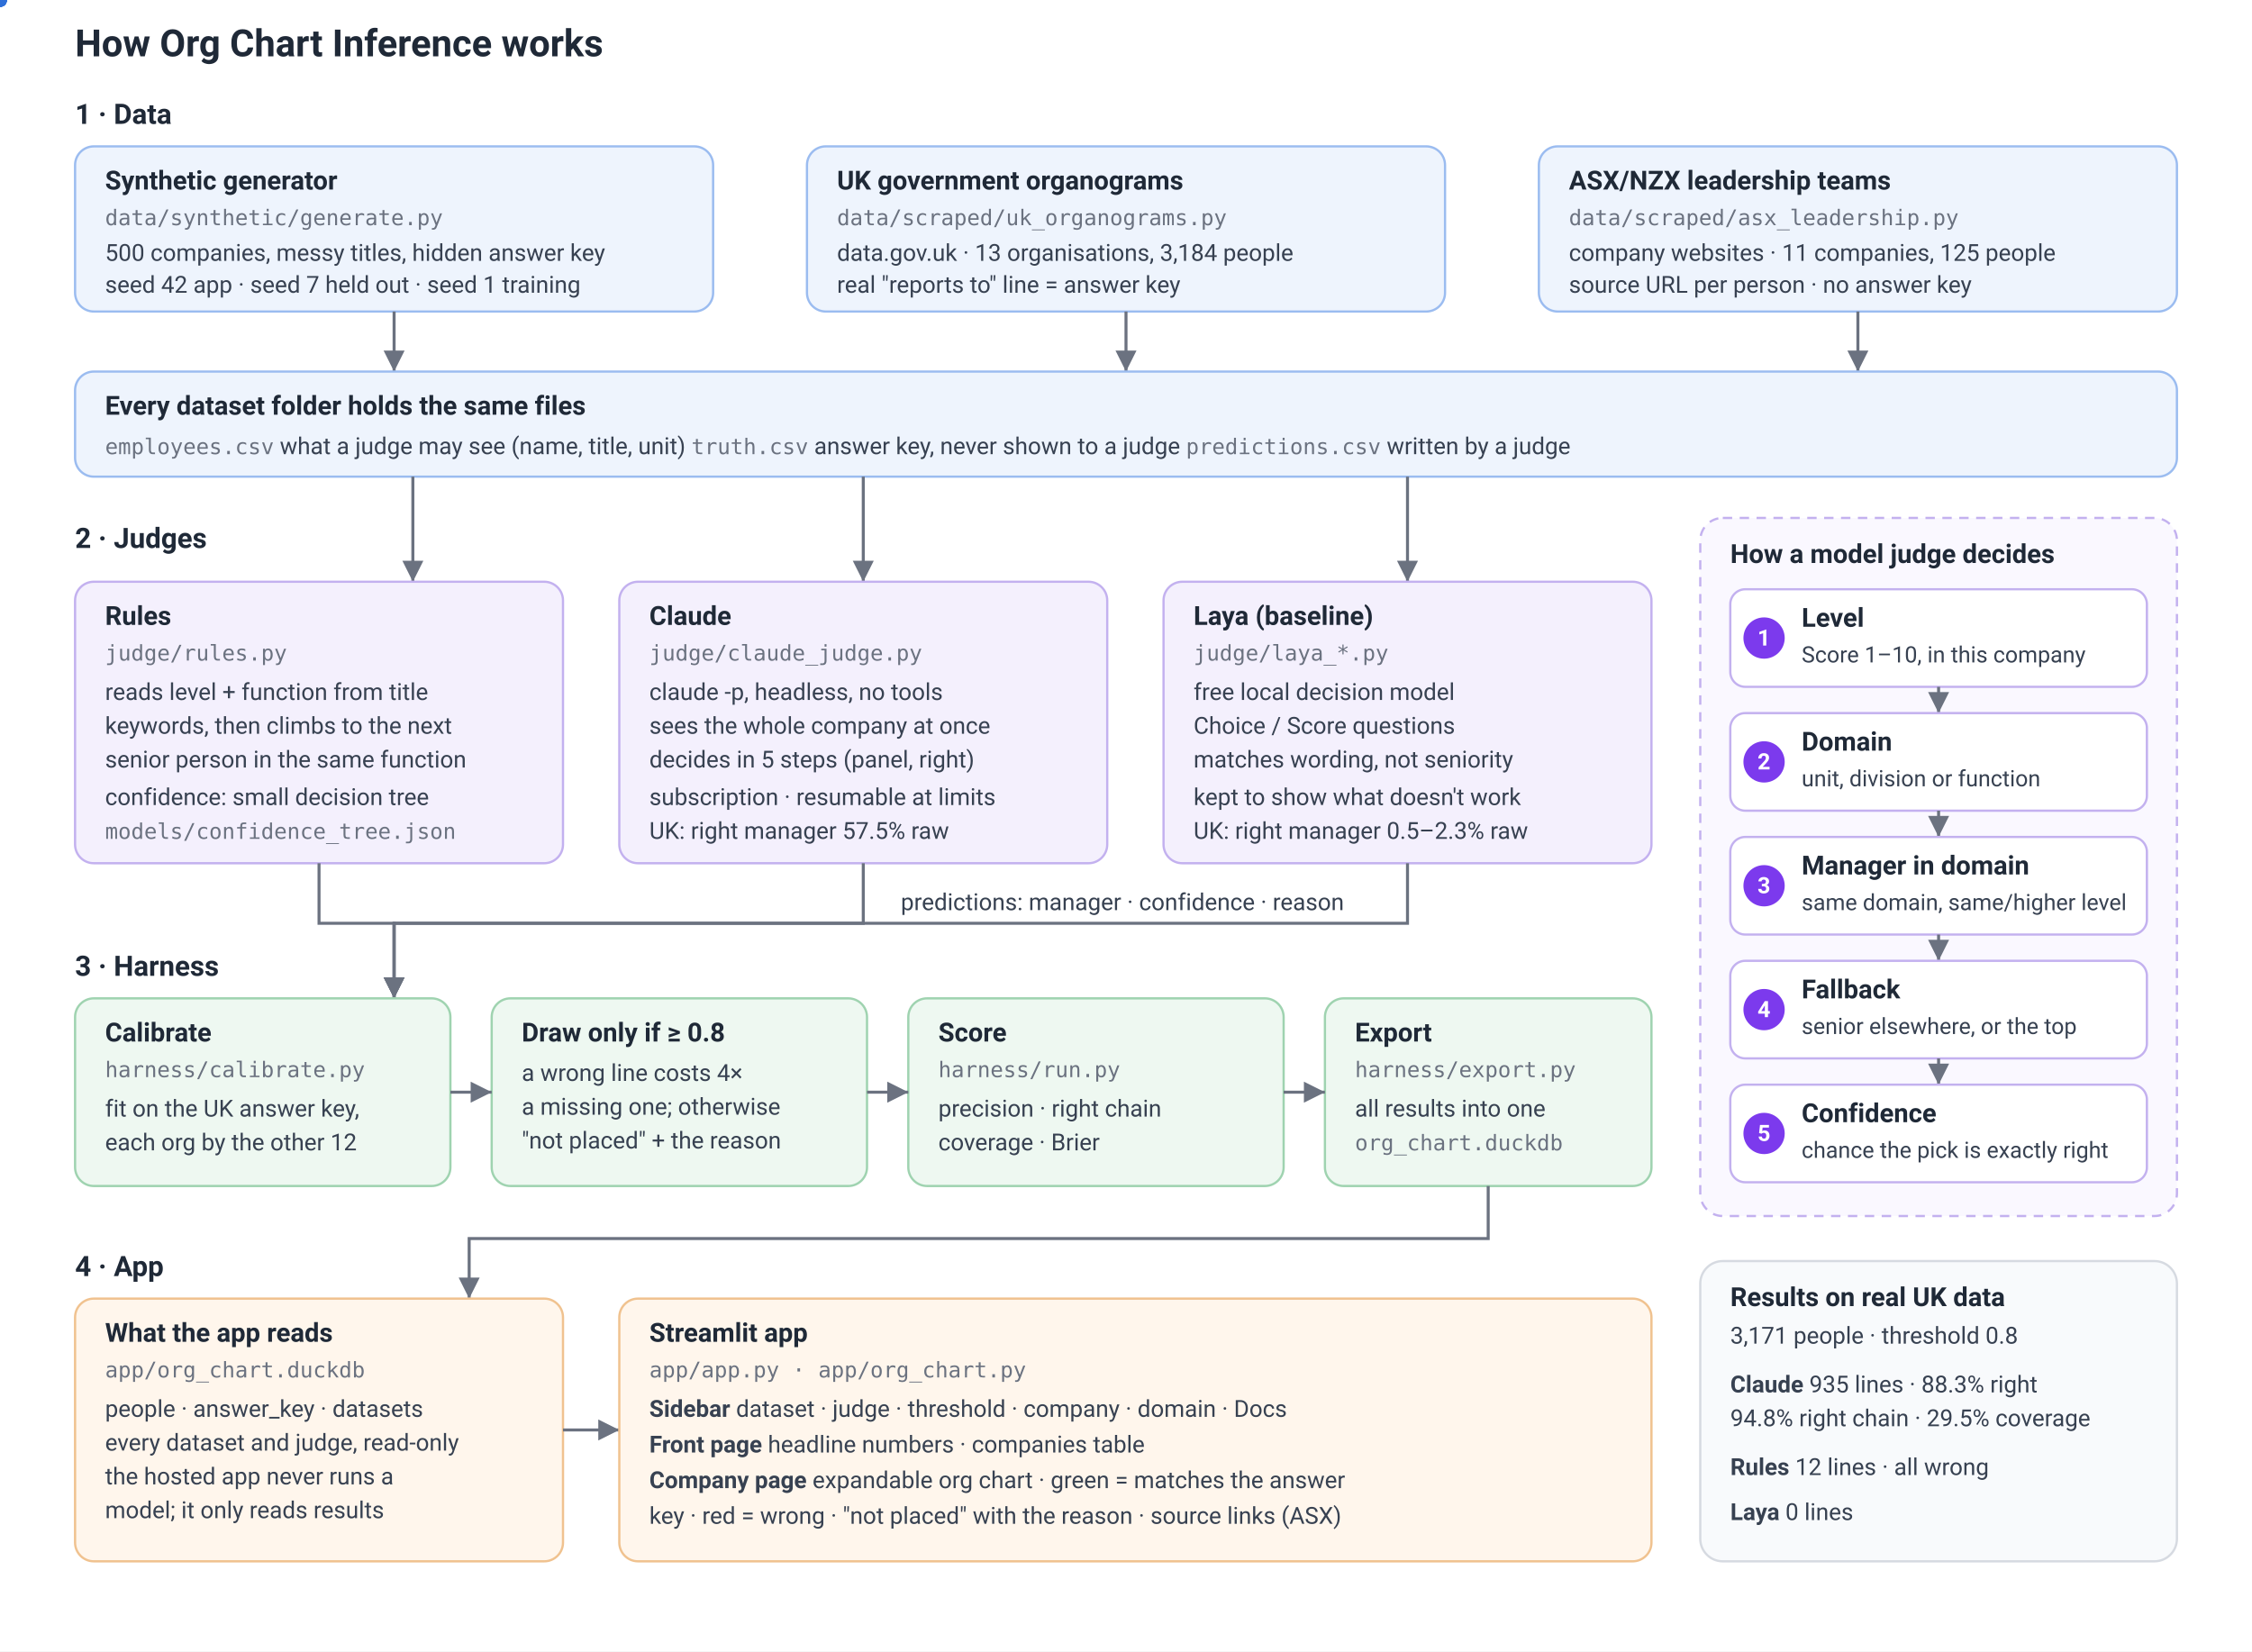
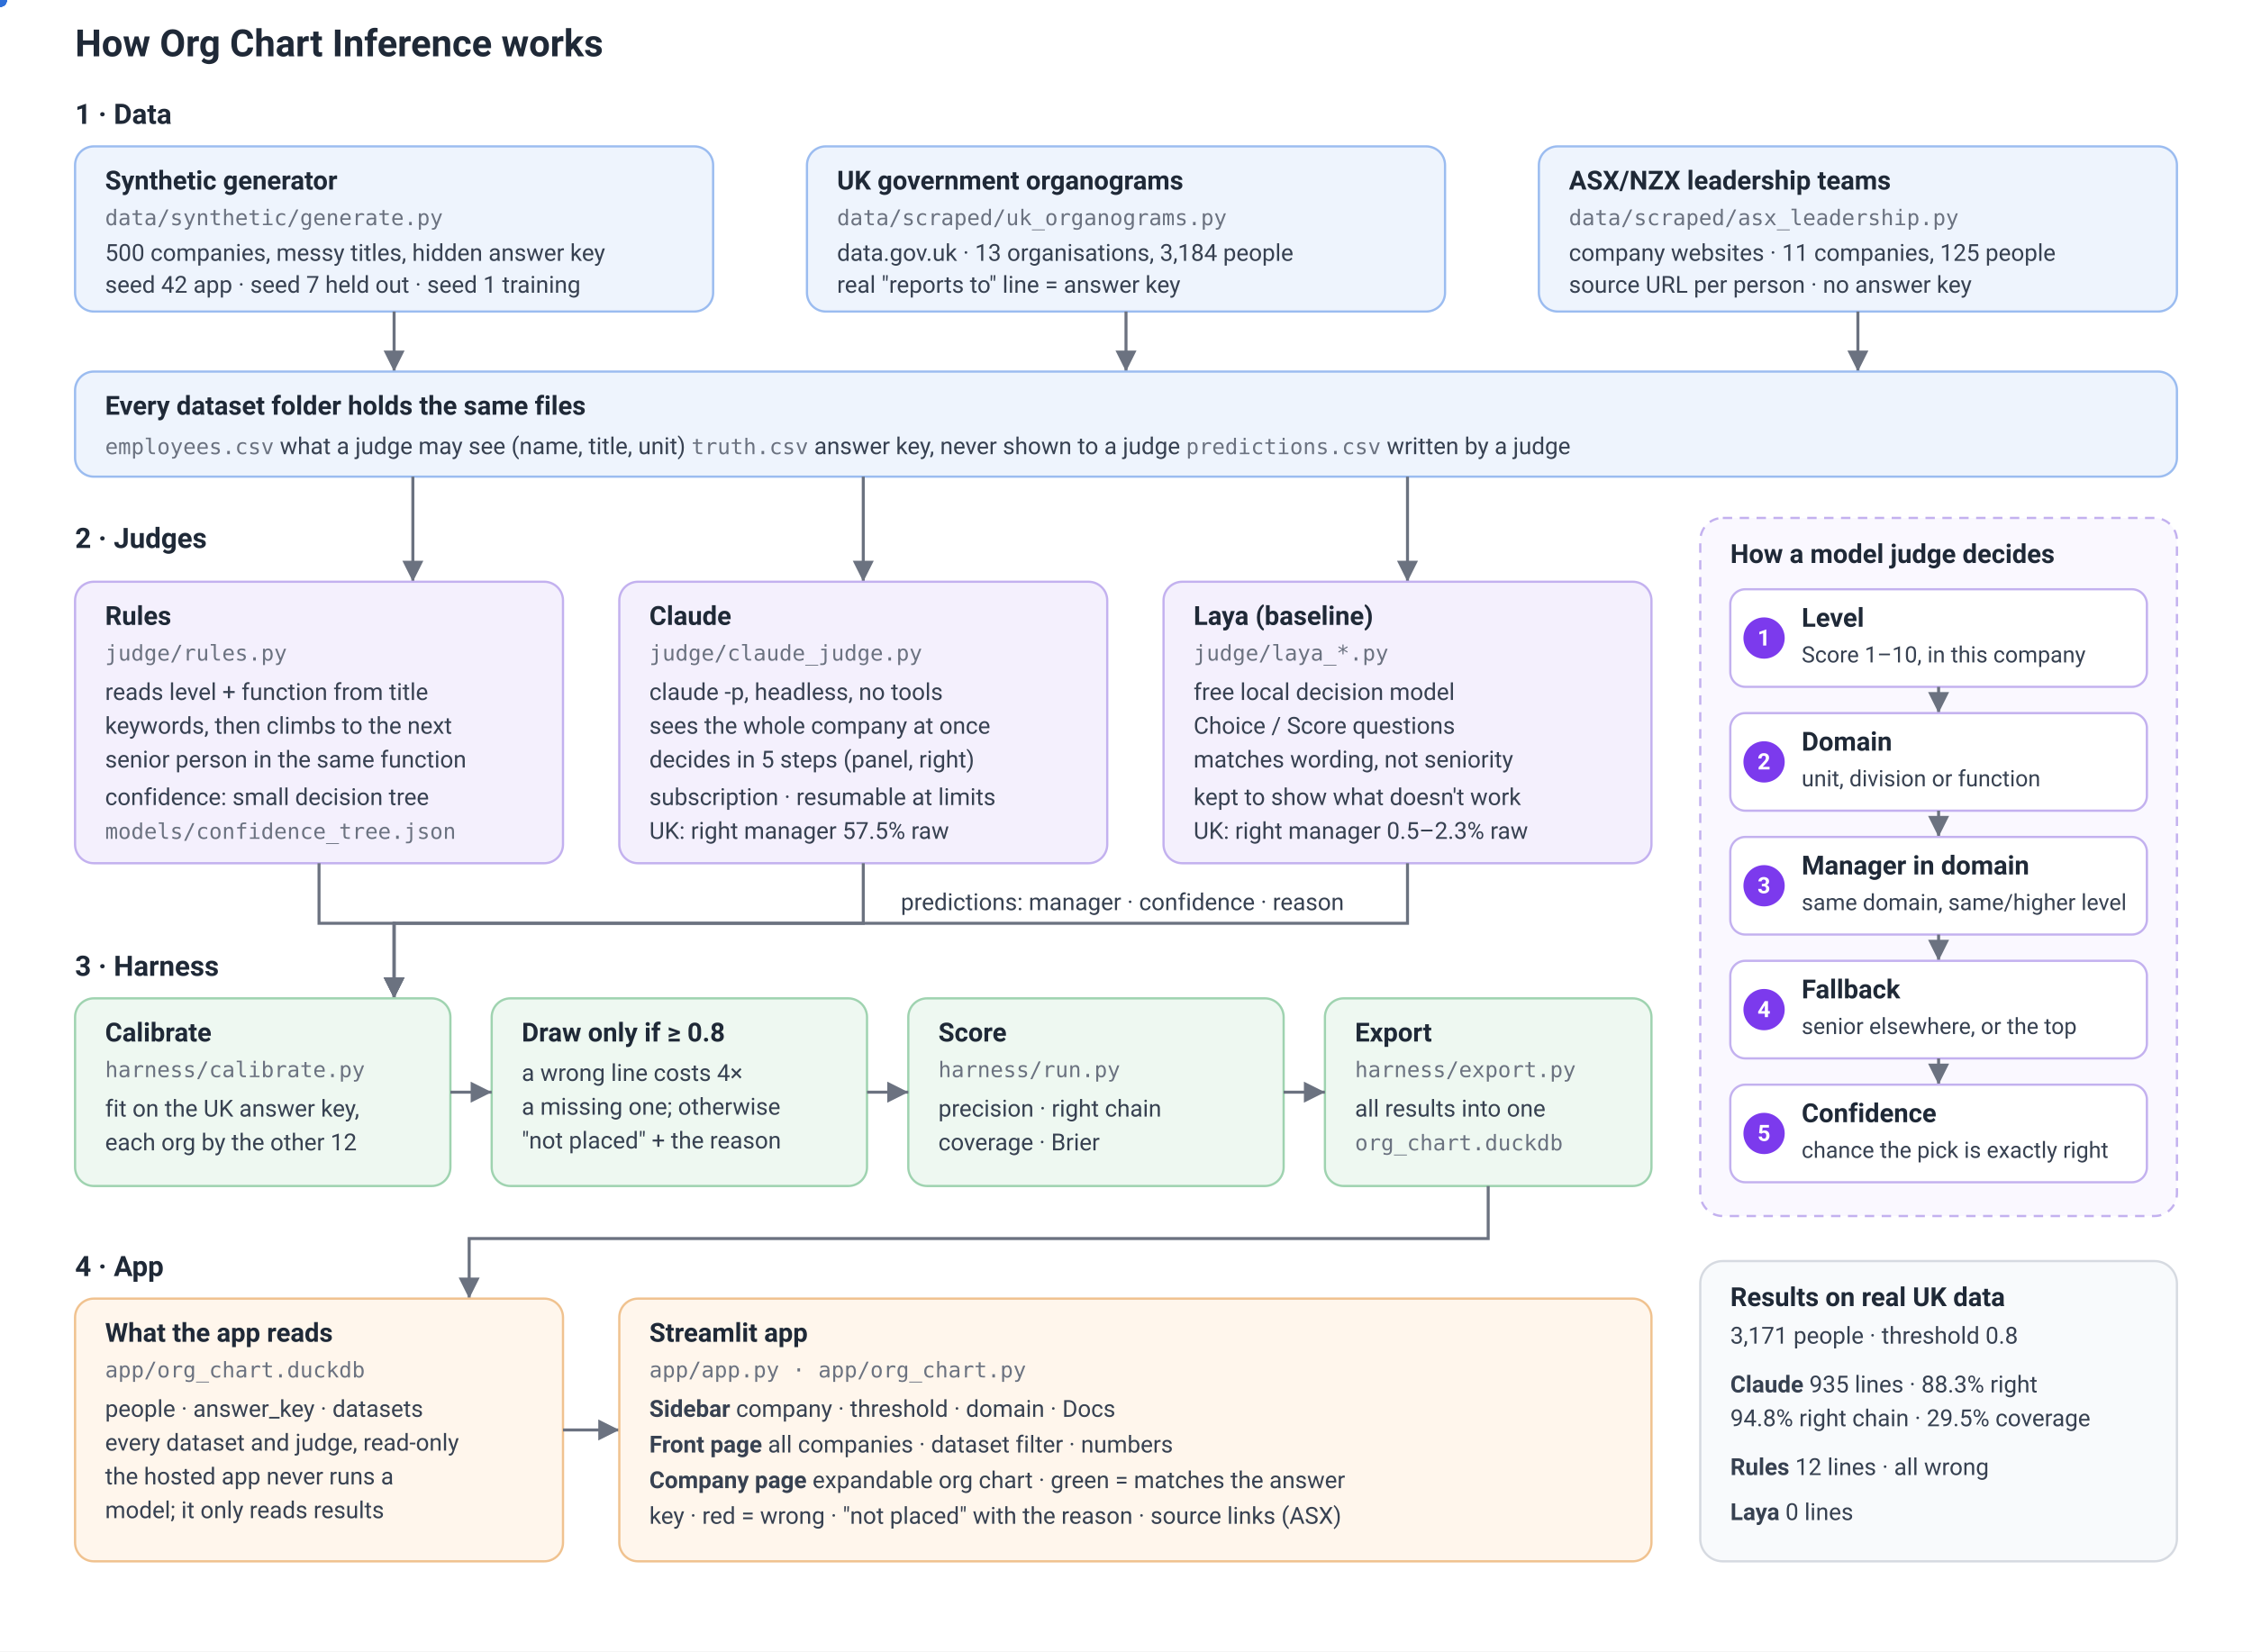
<svg xmlns="http://www.w3.org/2000/svg" viewBox="0 0 1200 880" width="1200" height="880" font-family="Source Sans Pro, -apple-system, Segoe UI, Roboto, sans-serif">
  <defs>
    <marker id="arrow" viewBox="0 0 10 10" refX="10" refY="5" markerWidth="7" markerHeight="7" orient="auto-start-reverse">
      <path d="M0,0 L10,5 L0,10 z" fill="#6b7280" />
    </marker>
    <style>
      .sec { font-size: 15px; font-weight: 700; fill: #1f2937; }
      .h { font-size: 14px; font-weight: 700; fill: #1f2937; }
      .t { font-size: 12.5px; fill: #374151; }
      .st { font-size: 12px; fill: #374151; }
      .m { font-size: 11.5px; fill: #6b7280; font-family: Menlo, Consolas, monospace; }
      .box { stroke-width: 1.2; }
      .data { fill: #eef4fd; stroke: #9bbcf0; }
      .judge { fill: #f4f0fd; stroke: #c3b1ef; }
      .harness { fill: #eef8f1; stroke: #9fd3b0; }
      .app { fill: #fff6ec; stroke: #f0c28f; }
      .line { stroke: #6b7280; stroke-width: 1.6; fill: none; }
      .step { fill: #ffffff; stroke: #c3b1ef; stroke-width: 1.2; }
      .num { font-size: 12px; font-weight: 700; fill: #ffffff; }
      .dot { fill: #2E6FD8; }
      @media (prefers-reduced-motion: reduce) { .dot { display: none; } }
    </style>
  </defs>
  <rect x="0" y="0" width="1200" height="880" fill="#ffffff" />
  <text x="40" y="30" font-size="20" font-weight="700" fill="#1f2937">How Org Chart Inference works</text>
  <text x="40" y="66" class="sec">1 · Data</text>
  <rect x="40" y="78" width="340" height="88" rx="10" class="box data" />
  <text x="56" y="101" class="h">Synthetic generator</text>
  <text x="56" y="120" class="m">data/synthetic/generate.py</text>
  <text x="56" y="139" class="t">500 companies, messy titles, hidden answer key</text>
  <text x="56" y="156" class="t">seed 42 app · seed 7 held out · seed 1 training</text>
  <rect x="430" y="78" width="340" height="88" rx="10" class="box data" />
  <text x="446" y="101" class="h">UK government organograms</text>
  <text x="446" y="120" class="m">data/scraped/uk_organograms.py</text>
  <text x="446" y="139" class="t">data.gov.uk · 13 organisations, 3,184 people</text>
  <text x="446" y="156" class="t">real "reports to" line = answer key</text>
  <rect x="820" y="78" width="340" height="88" rx="10" class="box data" />
  <text x="836" y="101" class="h">ASX/NZX leadership teams</text>
  <text x="836" y="120" class="m">data/scraped/asx_leadership.py</text>
  <text x="836" y="139" class="t">company websites · 11 companies, 125 people</text>
  <text x="836" y="156" class="t">source URL per person · no answer key</text>
  <path id="a1" d="M210 166 V198" class="line" marker-end="url(#arrow)" />
  <path id="a2" d="M600 166 V198" class="line" marker-end="url(#arrow)" />
  <path id="a3" d="M990 166 V198" class="line" marker-end="url(#arrow)" />
  <rect x="40" y="198" width="1120" height="56" rx="10" class="box data" />
  <text x="56" y="221" class="h">Every dataset folder holds the same files</text>
  <text x="56" y="242" class="t">
    <tspan class="m">employees.csv</tspan> what a judge may see (name, title, unit)     <tspan class="m">truth.csv</tspan> answer key, never shown to a judge     <tspan class="m">predictions.csv</tspan> written by a judge</text>
  <text x="40" y="292" class="sec">2 · Judges</text>
  <path id="b1" d="M220 254 V310" class="line" marker-end="url(#arrow)" />
  <path id="b2" d="M460 254 V310" class="line" marker-end="url(#arrow)" />
  <path id="b3" d="M750 254 V310" class="line" marker-end="url(#arrow)" />
  <rect x="40" y="310" width="260" height="150" rx="10" class="box judge" />
  <text x="56" y="333" class="h">Rules</text>
  <text x="56" y="352" class="m">judge/rules.py</text>
  <text x="56" y="373" class="t">reads level + function from title</text>
  <text x="56" y="391" class="t">keywords, then climbs to the next</text>
  <text x="56" y="409" class="t">senior person in the same function</text>
  <text x="56" y="429" class="t">confidence: small decision tree</text>
  <text x="56" y="447" class="m">models/confidence_tree.json</text>
  <rect x="330" y="310" width="260" height="150" rx="10" class="box judge" />
  <text x="346" y="333" class="h">Claude</text>
  <text x="346" y="352" class="m">judge/claude_judge.py</text>
  <text x="346" y="373" class="t">claude -p, headless, no tools</text>
  <text x="346" y="391" class="t">sees the whole company at once</text>
  <text x="346" y="409" class="t">decides in 5 steps (panel, right)</text>
  <text x="346" y="429" class="t">subscription · resumable at limits</text>
  <text x="346" y="447" class="t">UK: right manager 57.5% raw</text>
  <rect x="620" y="310" width="260" height="150" rx="10" class="box judge" />
  <text x="636" y="333" class="h">Laya (baseline)</text>
  <text x="636" y="352" class="m">judge/laya_*.py</text>
  <text x="636" y="373" class="t">free local decision model</text>
  <text x="636" y="391" class="t">Choice / Score questions</text>
  <text x="636" y="409" class="t">matches wording, not seniority</text>
  <text x="636" y="429" class="t">kept to show what doesn't work</text>
  <text x="636" y="447" class="t">UK: right manager 0.5–2.3% raw</text>
  <rect x="906" y="276" width="254" height="372" rx="12" fill="#faf8ff" stroke="#c3b1ef" stroke-width="1.2" stroke-dasharray="5 4" />
  <text x="922" y="300" class="h">How a model judge decides</text>
  <rect x="922" y="314" width="222" height="52" rx="8" class="step" />
  <circle cx="940" cy="340" r="11" fill="#7c3aed" />
  <text x="936.5" y="344" class="num">1</text>
  <text x="960" y="334" class="h" font-size="13">Level</text>
  <text x="960" y="353" class="st">Score 1–10, in this company</text>
  <path id="s1" d="M1033 366 V380" class="line" marker-end="url(#arrow)" />
  <rect x="922" y="380" width="222" height="52" rx="8" class="step" />
  <circle cx="940" cy="406" r="11" fill="#7c3aed" />
  <text x="936.5" y="410" class="num">2</text>
  <text x="960" y="400" class="h" font-size="13">Domain</text>
  <text x="960" y="419" class="st">unit, division or function</text>
  <path id="s2" d="M1033 432 V446" class="line" marker-end="url(#arrow)" />
  <rect x="922" y="446" width="222" height="52" rx="8" class="step" />
  <circle cx="940" cy="472" r="11" fill="#7c3aed" />
  <text x="936.5" y="476" class="num">3</text>
  <text x="960" y="466" class="h" font-size="13">Manager in domain</text>
  <text x="960" y="485" class="st">same domain, same/higher level</text>
  <path id="s3" d="M1033 498 V512" class="line" marker-end="url(#arrow)" />
  <rect x="922" y="512" width="222" height="52" rx="8" class="step" />
  <circle cx="940" cy="538" r="11" fill="#7c3aed" />
  <text x="936.5" y="542" class="num">4</text>
  <text x="960" y="532" class="h" font-size="13">Fallback</text>
  <text x="960" y="551" class="st">senior elsewhere, or the top</text>
  <path id="s4" d="M1033 564 V578" class="line" marker-end="url(#arrow)" />
  <rect x="922" y="578" width="222" height="52" rx="8" class="step" />
  <circle cx="940" cy="604" r="11" fill="#7c3aed" />
  <text x="936.5" y="608" class="num">5</text>
  <text x="960" y="598" class="h" font-size="13">Confidence</text>
  <text x="960" y="617" class="st">chance the pick is exactly right</text>
  <path id="c1" d="M170 460 V492 H210 V532" class="line" marker-end="url(#arrow)" />
  <path id="c2" d="M460 460 V492 H210 V532" class="line" marker-end="url(#arrow)" />
  <path id="c3" d="M750 460 V492 H210 V532" class="line" marker-end="url(#arrow)" />
  <text x="480" y="485" class="t" fill="#6b7280">predictions: manager · confidence · reason</text>
  <text x="40" y="520" class="sec">3 · Harness</text>
  <rect x="40" y="532" width="200" height="100" rx="10" class="box harness" />
  <text x="56" y="555" class="h">Calibrate</text>
  <text x="56" y="574" class="m">harness/calibrate.py</text>
  <text x="56" y="595" class="t">fit on the UK answer key,</text>
  <text x="56" y="613" class="t">each org by the other 12</text>
  <rect x="262" y="532" width="200" height="100" rx="10" class="box harness" />
  <text x="278" y="555" class="h">Draw only if ≥ 0.8</text>
  <text x="278" y="576" class="t">a wrong line costs 4×</text>
  <text x="278" y="594" class="t">a missing one; otherwise</text>
  <text x="278" y="612" class="t">"not placed" + the reason</text>
  <rect x="484" y="532" width="200" height="100" rx="10" class="box harness" />
  <text x="500" y="555" class="h">Score</text>
  <text x="500" y="574" class="m">harness/run.py</text>
  <text x="500" y="595" class="t">precision · right chain</text>
  <text x="500" y="613" class="t">coverage · Brier</text>
  <rect x="706" y="532" width="174" height="100" rx="10" class="box harness" />
  <text x="722" y="555" class="h">Export</text>
  <text x="722" y="574" class="m">harness/export.py</text>
  <text x="722" y="595" class="t">all results into one</text>
  <text x="722" y="613" class="m">org_chart.duckdb</text>
  <path id="d1" d="M240 582 H262" class="line" marker-end="url(#arrow)" />
  <path id="d2" d="M462 582 H484" class="line" marker-end="url(#arrow)" />
  <path id="d3" d="M684 582 H706" class="line" marker-end="url(#arrow)" />
  <text x="40" y="680" class="sec">4 · App</text>
  <path id="e1" d="M793 632 V660 H250 V692" class="line" marker-end="url(#arrow)" />
  <rect x="40" y="692" width="260" height="140" rx="10" class="box app" />
  <text x="56" y="715" class="h">What the app reads</text>
  <text x="56" y="734" class="m">app/org_chart.duckdb</text>
  <text x="56" y="755" class="t">people · answer_key · datasets</text>
  <text x="56" y="773" class="t">every dataset and judge, read-only</text>
  <text x="56" y="791" class="t">the hosted app never runs a</text>
  <text x="56" y="809" class="t">model; it only reads results</text>
  <path id="e2" d="M300 762 H330" class="line" marker-end="url(#arrow)" />
  <rect x="330" y="692" width="550" height="140" rx="10" class="box app" />
  <text x="346" y="715" class="h">Streamlit app</text>
  <text x="346" y="734" class="m">app/app.py · app/org_chart.py</text>
  <text x="346" y="755" class="t">
-     <tspan font-weight="700">Sidebar</tspan>  dataset · judge · threshold · company · domain · Docs</text>
+     <tspan font-weight="700">Sidebar</tspan>  company · threshold · domain · Docs</text>
  <text x="346" y="774" class="t">
-     <tspan font-weight="700">Front page</tspan>  headline numbers · companies table</text>
+     <tspan font-weight="700">Front page</tspan>  all companies · dataset filter · numbers</text>
  <text x="346" y="793" class="t">
    <tspan font-weight="700">Company page</tspan>  expandable org chart · green = matches the answer</text>
  <text x="346" y="812" class="t">key · red = wrong · "not placed" with the reason · source links (ASX)</text>
  <rect x="906" y="672" width="254" height="160" rx="12" fill="#f8fafc" stroke="#d6dae1" stroke-width="1.2" />
  <text x="922" y="696" class="h">Results on real UK data</text>
  <text x="922" y="716" class="t" fill="#6b7280">3,171 people · threshold 0.8</text>
  <text x="922" y="742" class="t">
    <tspan font-weight="700">Claude</tspan>  935 lines · 88.3% right</text>
  <text x="922" y="760" class="t">94.8% right chain · 29.5% coverage</text>
  <text x="922" y="786" class="t">
    <tspan font-weight="700">Rules</tspan>  12 lines · all wrong</text>
  <text x="922" y="810" class="t">
    <tspan font-weight="700">Laya</tspan>  0 lines</text>
  <circle r="3.6" class="dot">
    <animateMotion dur="0.90s" repeatCount="indefinite">
      <mpath href="#a1" />
    </animateMotion>
  </circle>
  <circle r="3.6" class="dot">
    <animateMotion dur="0.90s" repeatCount="indefinite">
      <mpath href="#a2" />
    </animateMotion>
  </circle>
  <circle r="3.6" class="dot">
    <animateMotion dur="0.90s" repeatCount="indefinite">
      <mpath href="#a3" />
    </animateMotion>
  </circle>
  <circle r="3.6" class="dot">
    <animateMotion dur="0.90s" repeatCount="indefinite">
      <mpath href="#b1" />
    </animateMotion>
  </circle>
  <circle r="3.6" class="dot">
    <animateMotion dur="0.90s" repeatCount="indefinite">
      <mpath href="#b2" />
    </animateMotion>
  </circle>
  <circle r="3.6" class="dot">
    <animateMotion dur="0.90s" repeatCount="indefinite">
      <mpath href="#b3" />
    </animateMotion>
  </circle>
  <circle r="3.6" class="dot">
    <animateMotion dur="0.90s" repeatCount="indefinite">
      <mpath href="#s1" />
    </animateMotion>
  </circle>
  <circle r="3.6" class="dot">
    <animateMotion dur="0.90s" repeatCount="indefinite">
      <mpath href="#s2" />
    </animateMotion>
  </circle>
  <circle r="3.6" class="dot">
    <animateMotion dur="0.90s" repeatCount="indefinite">
      <mpath href="#s3" />
    </animateMotion>
  </circle>
  <circle r="3.6" class="dot">
    <animateMotion dur="0.90s" repeatCount="indefinite">
      <mpath href="#s4" />
    </animateMotion>
  </circle>
  <circle r="3.6" class="dot">
    <animateMotion dur="1.60s" repeatCount="indefinite">
      <mpath href="#c1" />
    </animateMotion>
  </circle>
  <circle r="3.6" class="dot">
    <animateMotion dur="4.60s" repeatCount="indefinite">
      <mpath href="#c2" />
    </animateMotion>
  </circle>
  <circle r="3.6" class="dot">
    <animateMotion dur="8.74s" repeatCount="indefinite">
      <mpath href="#c3" />
    </animateMotion>
  </circle>
  <circle r="3.6" class="dot">
    <animateMotion dur="0.90s" repeatCount="indefinite">
      <mpath href="#d1" />
    </animateMotion>
  </circle>
  <circle r="3.6" class="dot">
    <animateMotion dur="0.90s" repeatCount="indefinite">
      <mpath href="#d2" />
    </animateMotion>
  </circle>
  <circle r="3.6" class="dot">
    <animateMotion dur="0.90s" repeatCount="indefinite">
      <mpath href="#d3" />
    </animateMotion>
  </circle>
  <circle r="3.6" class="dot">
    <animateMotion dur="8.61s" repeatCount="indefinite">
      <mpath href="#e1" />
    </animateMotion>
  </circle>
  <circle r="3.6" class="dot">
    <animateMotion dur="0.90s" repeatCount="indefinite">
      <mpath href="#e2" />
    </animateMotion>
  </circle>
</svg>
